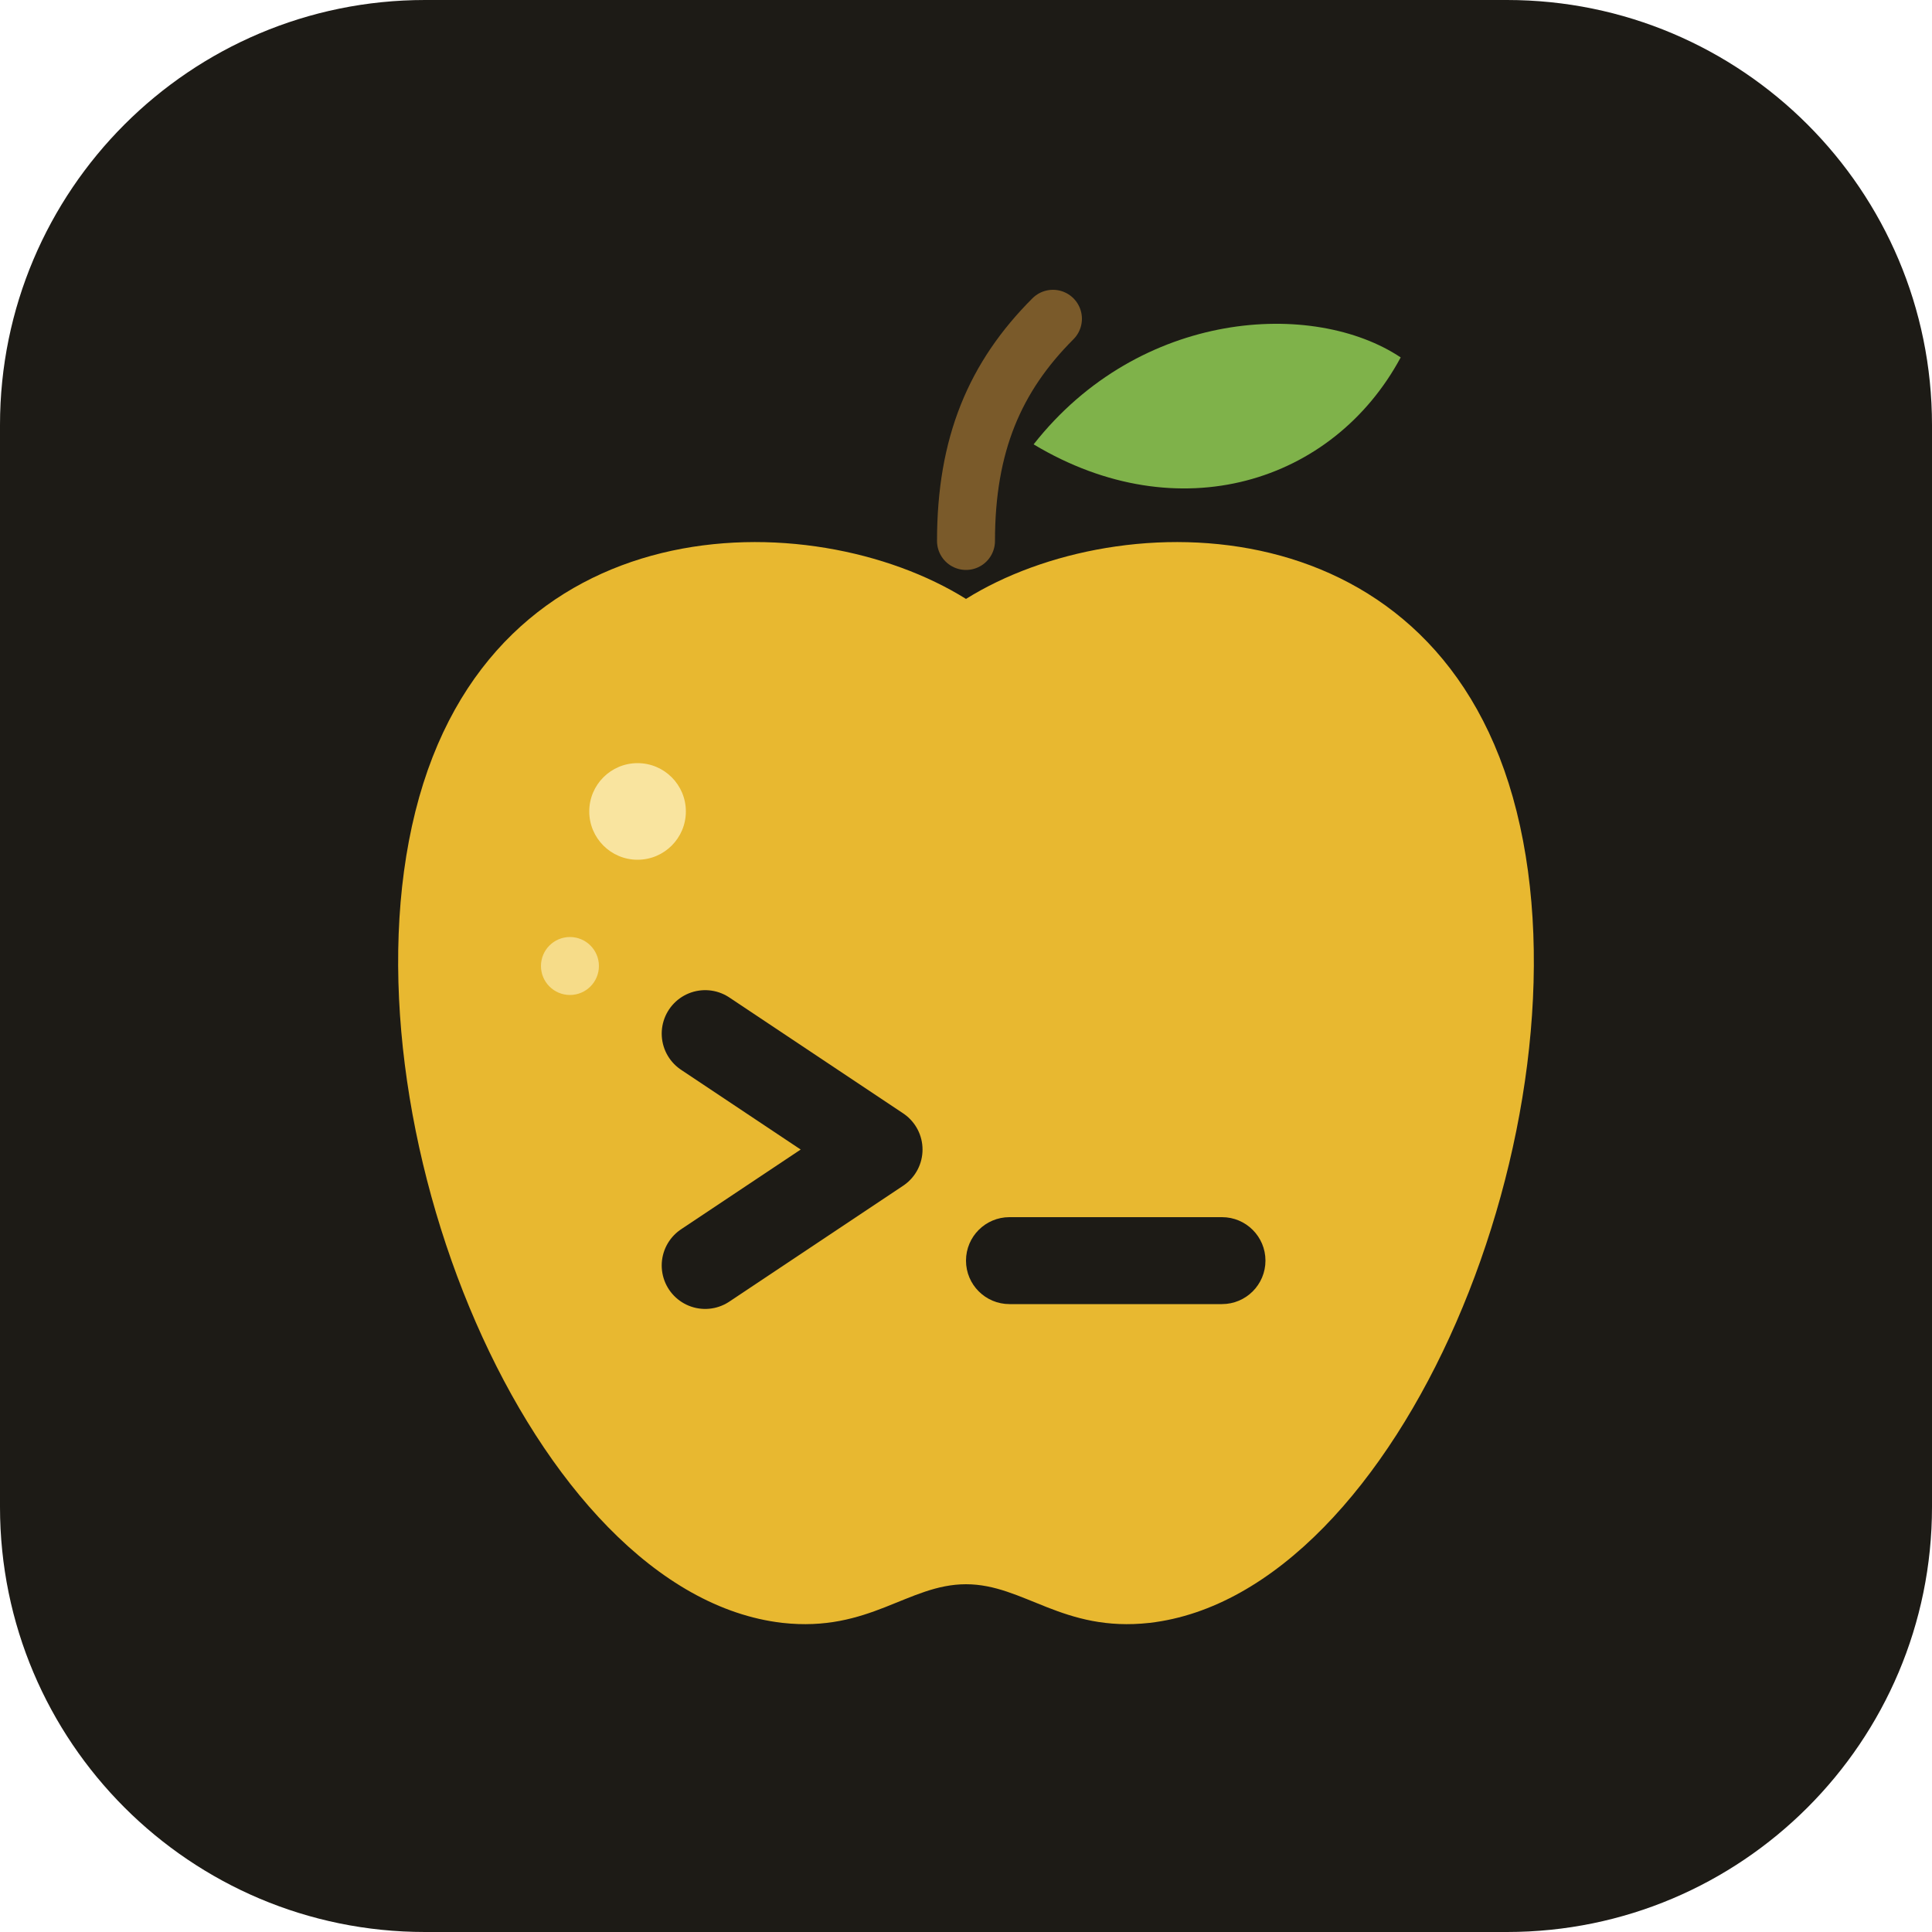
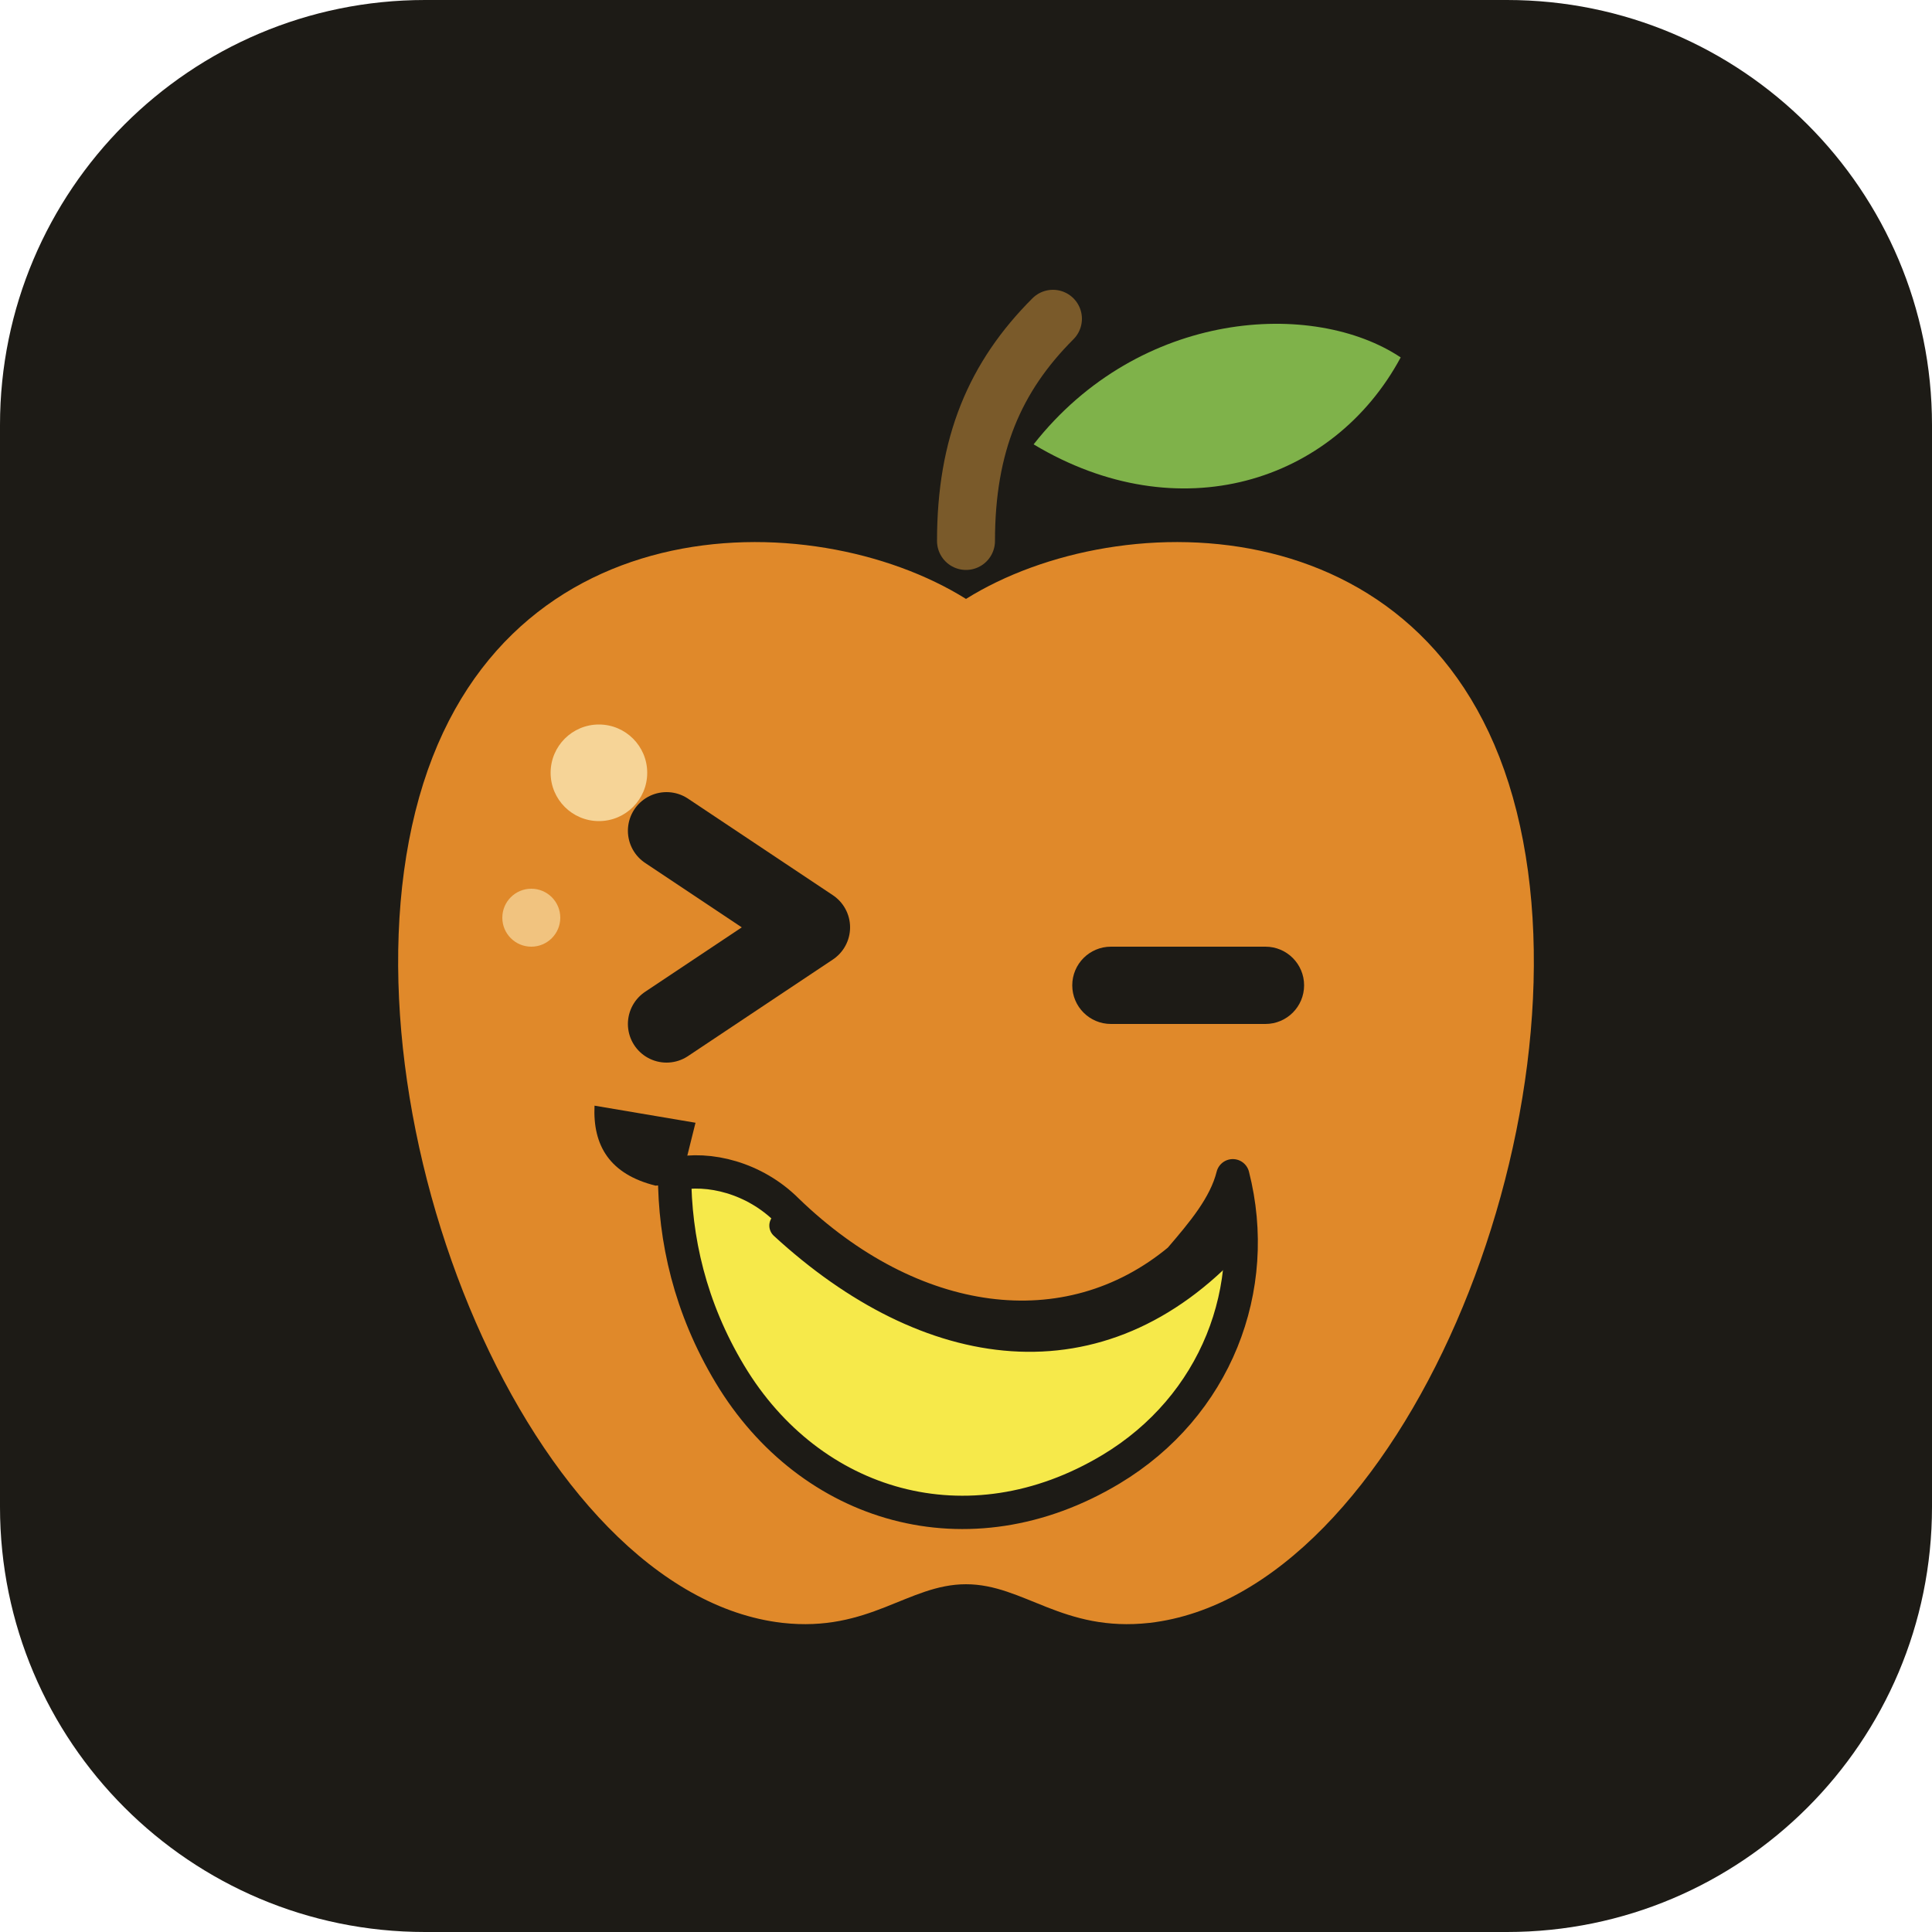
<svg xmlns="http://www.w3.org/2000/svg" viewBox="0 0 400 400" role="img" aria-label="VibeCider">
  <rect width="400" height="400" rx="88" fill="#1d1b16" />
  <path d="M200 112 C200 92 206 78 218 66" stroke="#7a5a2a" stroke-width="12" stroke-linecap="round" fill="none" />
  <path d="M214 92 C236 64 272 62 290 74 C276 100 244 110 214 92 Z" fill="#7fb24a" />
-   <path d="M200 124            C168 104 102 104 86 168            C70 232 110 330 162 336            C180 338 188 328 200 328            C212 328 220 338 238 336            C290 330 330 232 314 168            C298 104 232 104 200 124 Z" fill="#e8b830" />
-   <circle cx="132" cy="168" r="10" fill="#fff3c4" opacity=".75" />
-   <circle cx="118" cy="200" r="6" fill="#fff3c4" opacity=".6" />
-   <path d="M146 214 L182 238 L146 262" stroke="#1d1b16" stroke-width="18" stroke-linecap="round" stroke-linejoin="round" fill="none" />
-   <rect x="200" y="252" width="62" height="18" rx="9" fill="#1d1b16" />
+   <path d="M200 124 C168 104 102 104 86 168 C70 232 110 330 162 336 C180 338 188 328 200 328 C212 328 220 338 238 336 C290 330 330 232 314 168 C298 104 232 104 200 124 Z" fill="#e0892a" />
+   <circle cx="124" cy="160" r="10" fill="#fff3c4" opacity=".7" />
+   <circle cx="110" cy="190" r="6" fill="#fff3c4" opacity=".55" />
+   <path d="M138 172 L168 192 L138 212" stroke="#1d1b16" stroke-width="16" stroke-linecap="round" stroke-linejoin="round" fill="none" />
+   <rect x="222" y="196" width="48" height="16" rx="8" fill="#1d1b16" />
+   <g transform="translate(202 262) scale(2.3) rotate(-31) translate(-31 -34)">
+     <path d="M12 13c3 1 6 4 7 8 4 15 15 24 28 22 3-1 6-2 8-4-3 10-12 17-23 17C17 56 7 45 7 31c0-7 2-13 5-18Z" fill="#f6e94a" stroke="#1d1b16" stroke-width="3" stroke-linejoin="round" />
+     <path d="M10 13c-3-3-3-6-1-9l7 6-4 4" fill="#1d1b16" />
+     <path d="M18 22c5 17 17 27 34 22" stroke="#1d1b16" stroke-width="2.5" stroke-linecap="round" fill="none" />
+   </g>
</svg>
